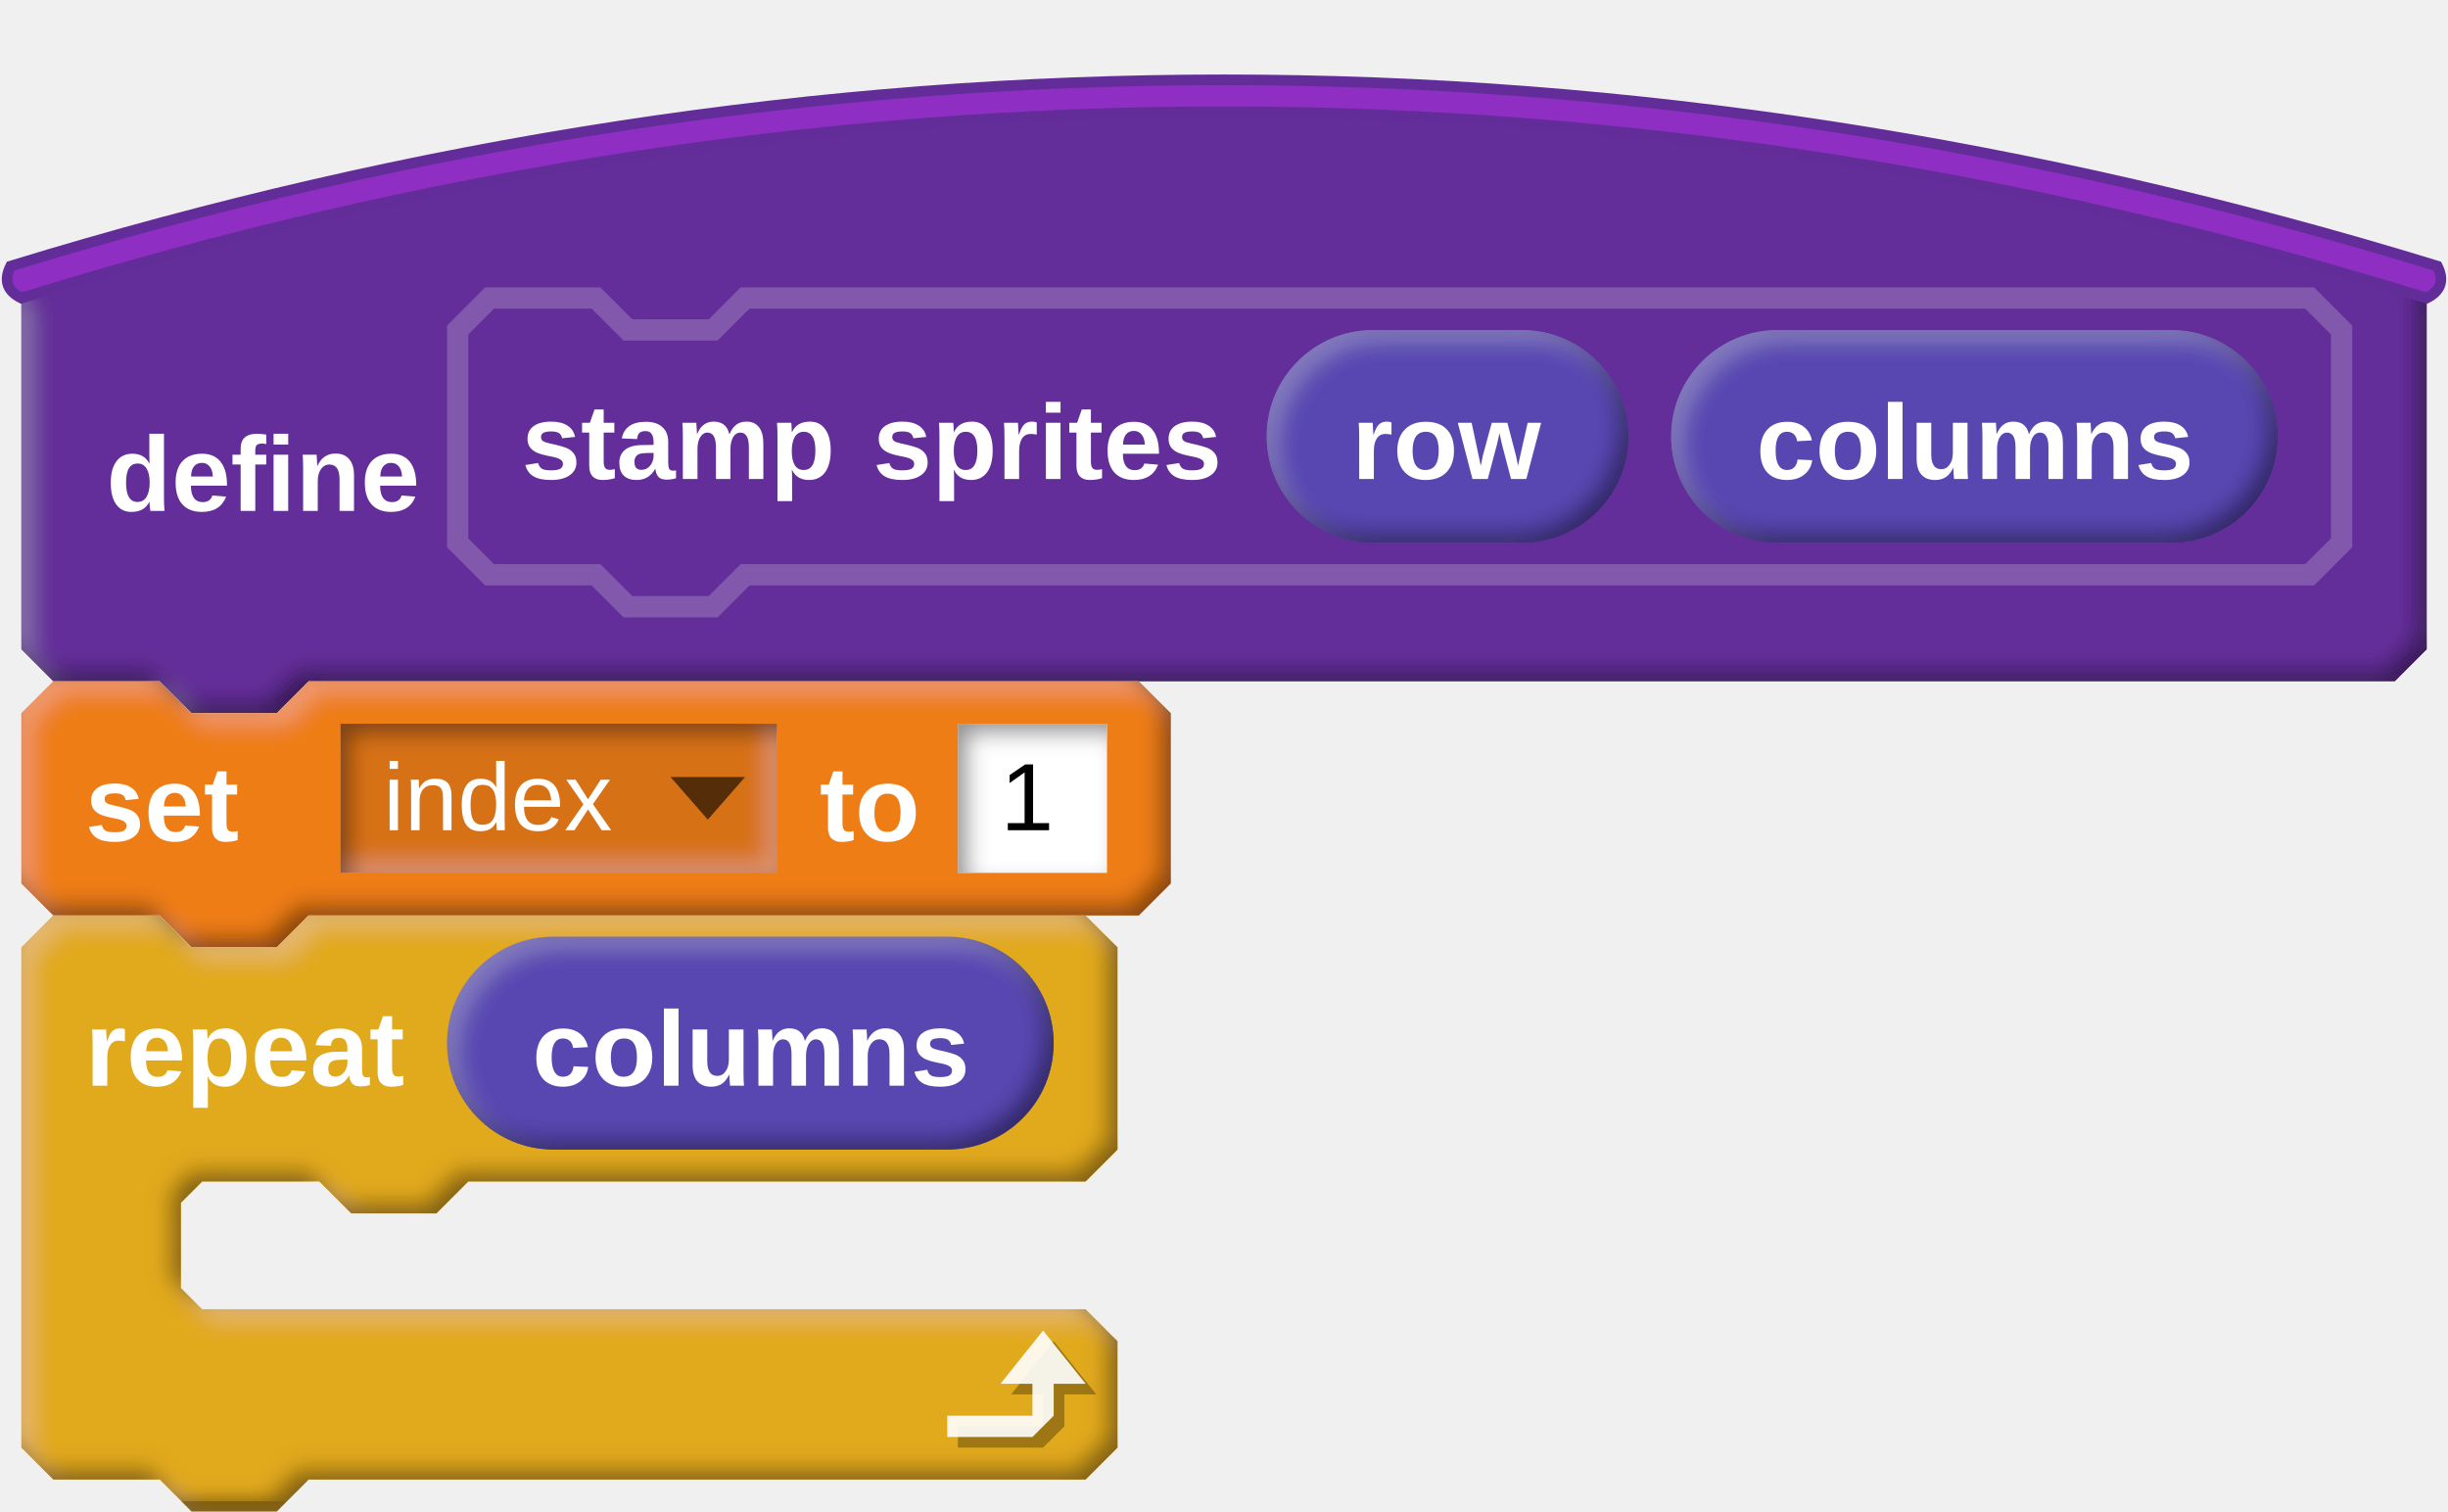
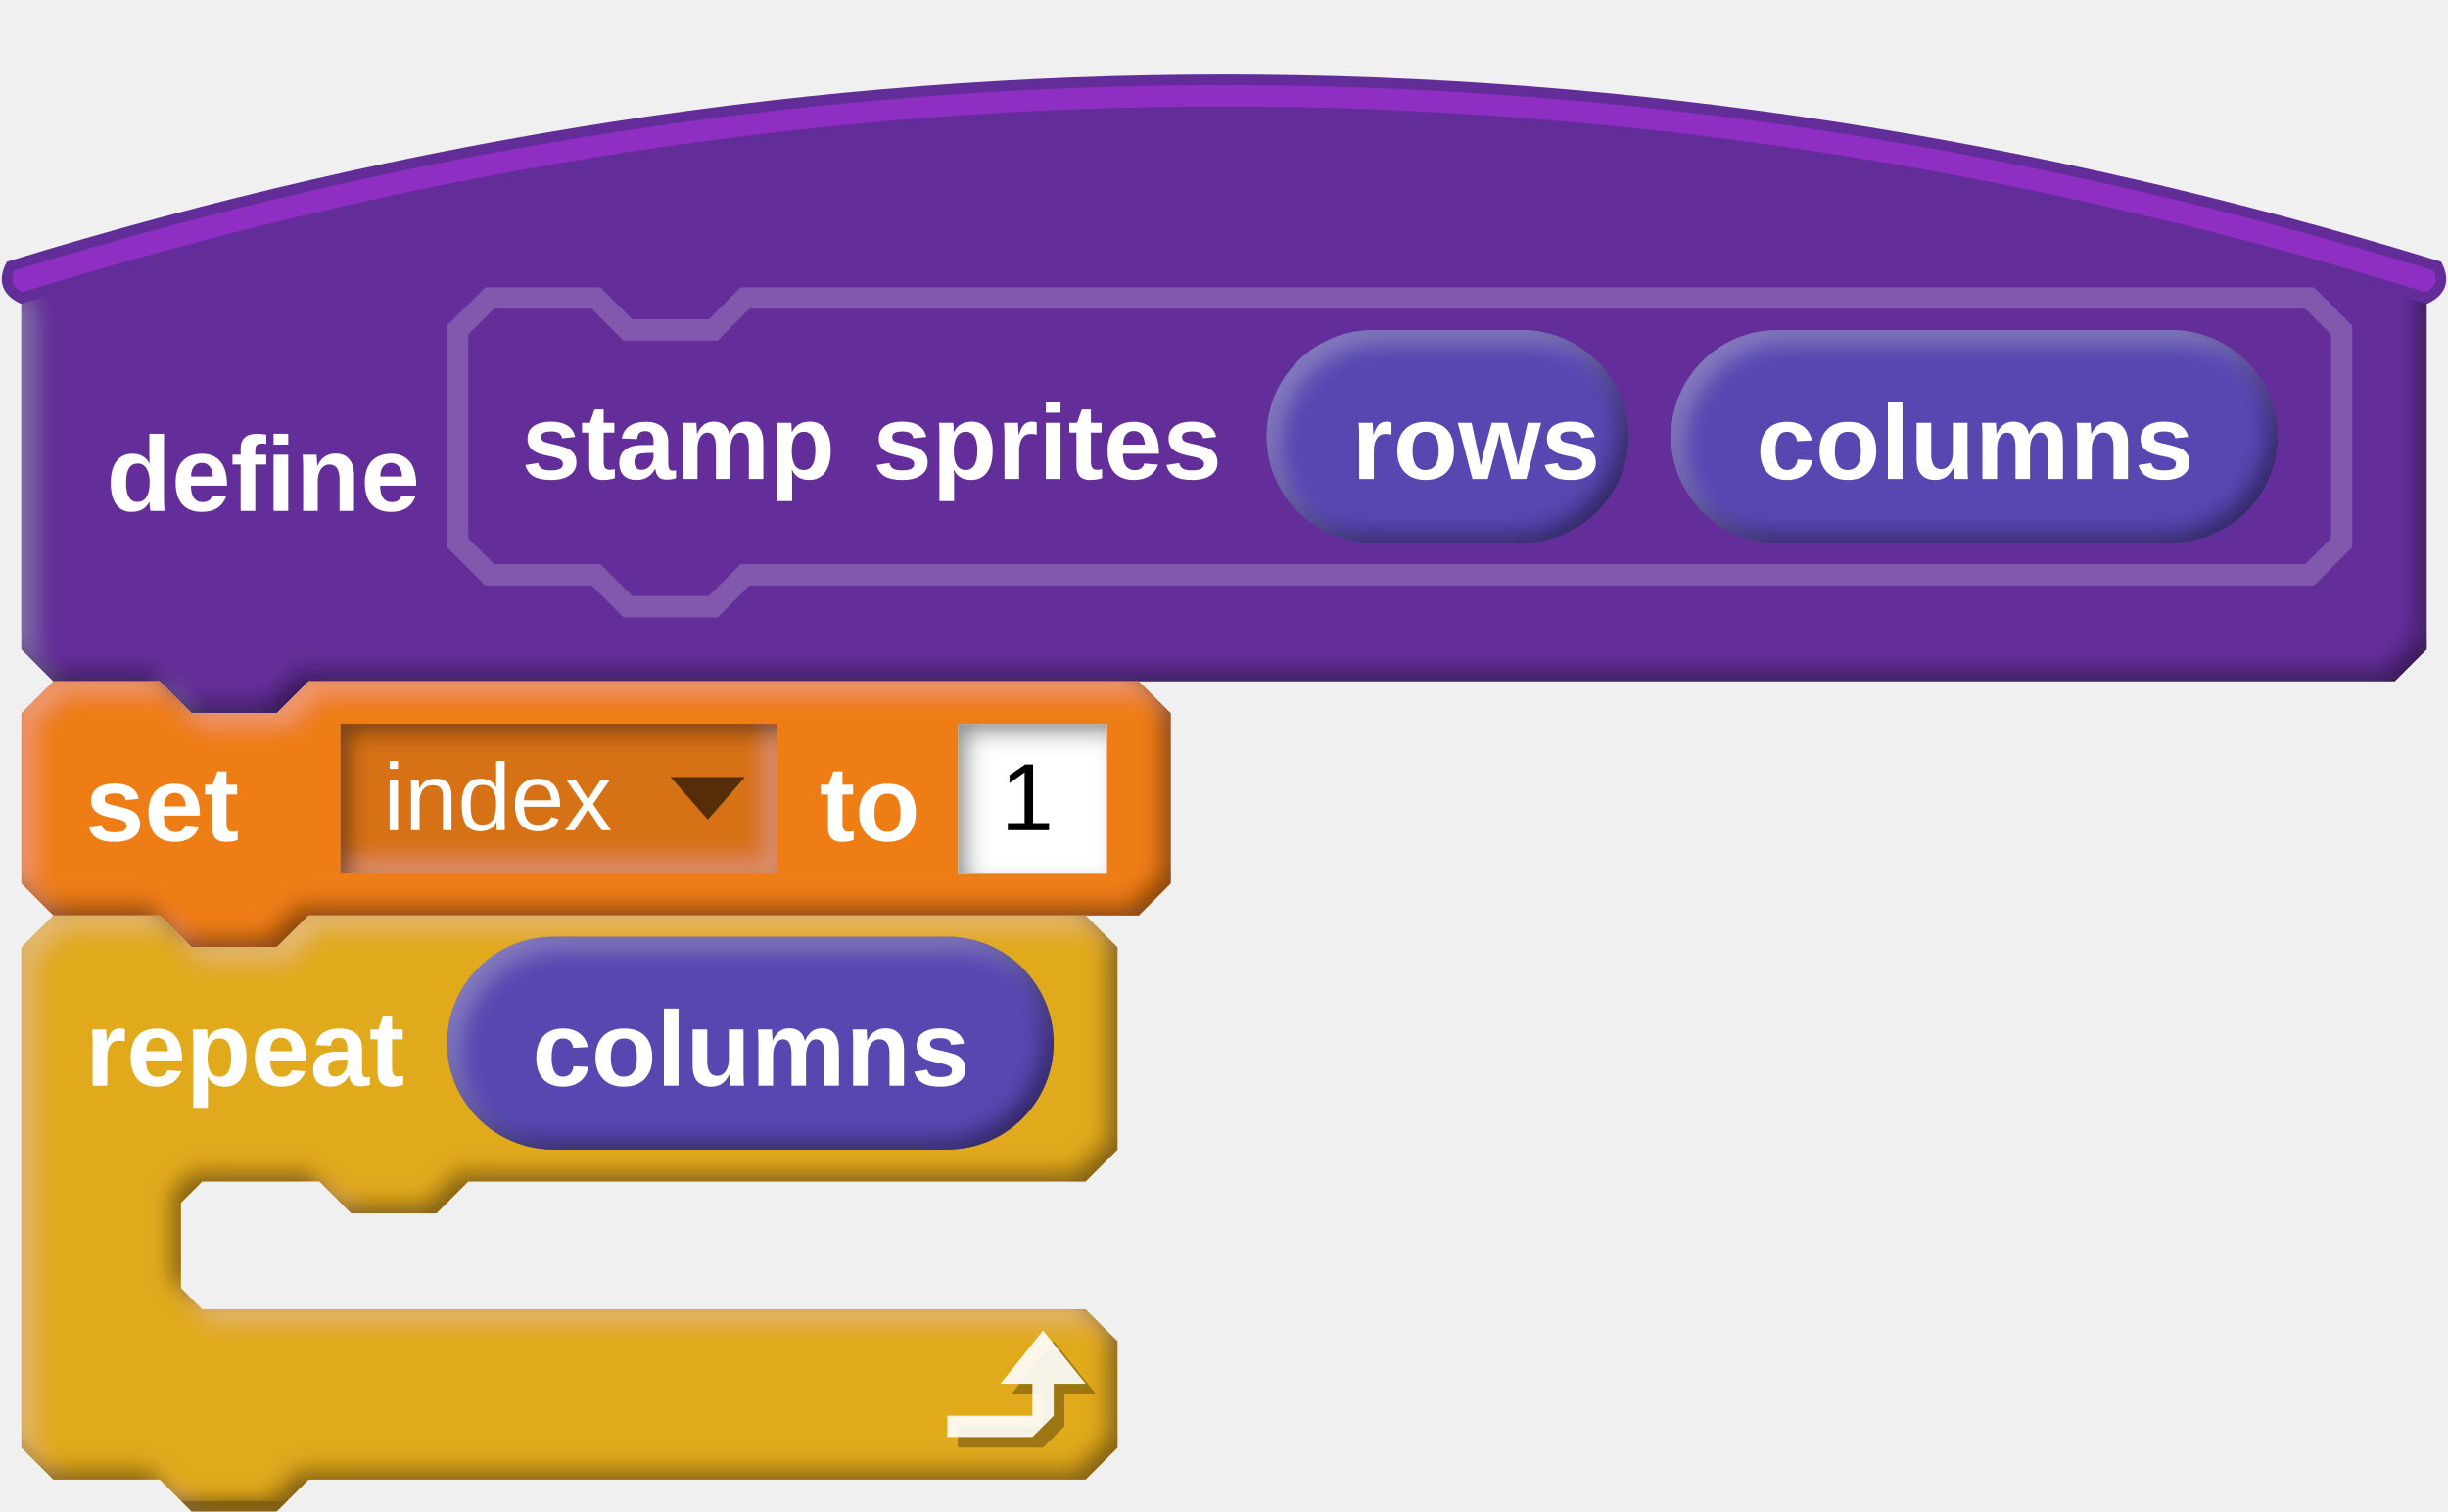
<svg xmlns="http://www.w3.org/2000/svg" xmlns:xlink="http://www.w3.org/1999/xlink" version="1.1" width="230" height="142">
  <defs>
    <filter id="bevelFilter" x0="-50%" y0="-50%" width="200%" height="200%">
      <feGaussianBlur result="blur-1" in="SourceAlpha" stdDeviation="1 1" />
      <feFlood result="flood-2" in="undefined" flood-color="#fff" flood-opacity="0.15" />
      <feOffset result="offset-3" in="blur-1" dx="1" dy="1" />
      <feComposite result="comp-4" operator="arithmetic" in="SourceAlpha" in2="offset-3" k2="1" k3="-1" />
      <feComposite result="comp-5" operator="in" in="flood-2" in2="comp-4" />
      <feFlood result="flood-6" in="undefined" flood-color="#000" flood-opacity="0.7" />
      <feOffset result="offset-7" in="blur-1" dx="-1" dy="-1" />
      <feComposite result="comp-8" operator="arithmetic" in="SourceAlpha" in2="offset-7" k2="1" k3="-1" />
      <feComposite result="comp-9" operator="in" in="flood-6" in2="comp-8" />
      <feMerge result="merge-10">
        <feMergeNode in="SourceGraphic" />
        <feMergeNode in="comp-5" />
        <feMergeNode in="comp-9" />
      </feMerge>
    </filter>
    <filter id="inputBevelFilter" x0="-50%" y0="-50%" width="200%" height="200%">
      <feGaussianBlur result="blur-1" in="SourceAlpha" stdDeviation="1 1" />
      <feFlood result="flood-2" in="undefined" flood-color="#fff" flood-opacity="0.15" />
      <feOffset result="offset-3" in="blur-1" dx="-1" dy="-1" />
      <feComposite result="comp-4" operator="arithmetic" in="SourceAlpha" in2="offset-3" k2="1" k3="-1" />
      <feComposite result="comp-5" operator="in" in="flood-2" in2="comp-4" />
      <feFlood result="flood-6" in="undefined" flood-color="#000" flood-opacity="0.7" />
      <feOffset result="offset-7" in="blur-1" dx="1" dy="1" />
      <feComposite result="comp-8" operator="arithmetic" in="SourceAlpha" in2="offset-7" k2="1" k3="-1" />
      <feComposite result="comp-9" operator="in" in="flood-6" in2="comp-8" />
      <feMerge result="merge-10">
        <feMergeNode in="SourceGraphic" />
        <feMergeNode in="comp-5" />
        <feMergeNode in="comp-9" />
      </feMerge>
    </filter>
    <filter id="inputDarkFilter" x0="-50%" y0="-50%" width="200%" height="200%">
      <feFlood result="flood-1" in="undefined" flood-color="#000" flood-opacity="0.2" />
      <feComposite result="comp-2" operator="in" in="flood-1" in2="SourceAlpha" />
      <feMerge result="merge-3">
        <feMergeNode in="SourceGraphic" />
        <feMergeNode in="comp-2" />
      </feMerge>
    </filter>
    <path d="M1.504 21L0 19.493 4.567 0h1.948l-.5 2.418s1.002-.502 3.006 0c2.006.503 3.008 2.01 6.517 2.01 3.508 0 4.463-.545 4.463-.545l-.823 9.892s-2.137 1.005-5.144.696c-3.007-.307-3.007-2.007-6.014-2.51-3.008-.502-4.512.503-4.512.503L1.504 21z" fill="#3f8d15" id="greenFlag" />
    <path d="M6.724 0C3.01 0 0 2.91 0 6.5c0 2.316 1.253 4.35 3.14 5.5H5.17v-1.256C3.364 10.126 2.07 8.46 2.07 6.5 2.07 4.015 4.152 2 6.723 2c1.14 0 2.184.396 2.993 1.053L8.31 4.13c-.45.344-.398.826.11 1.08L15 8.5 13.858.992c-.083-.547-.514-.714-.963-.37l-1.532 1.172A6.825 6.825 0 0 0 6.723 0z" fill="#fff" id="turnRight" />
    <path d="M3.637 1.794A6.825 6.825 0 0 1 8.277 0C11.99 0 15 2.91 15 6.5c0 2.316-1.253 4.35-3.14 5.5H9.83v-1.256c1.808-.618 3.103-2.285 3.103-4.244 0-2.485-2.083-4.5-4.654-4.5-1.14 0-2.184.396-2.993 1.053L6.69 4.13c.45.344.398.826-.11 1.08L0 8.5 1.142.992c.083-.547.514-.714.963-.37l1.532 1.172z" fill="#fff" id="turnLeft" />
    <path d="M0 0L4 4L0 8Z" fill="#111" id="addInput" />
    <path d="M4 0L4 8L0 4Z" fill="#111" id="delInput" />
    <g id="loopArrow">
      <path d="M8 0l2 -2l0 -3l3 0l-4 -5l-4 5l3 0l0 3l-8 0l0 2" fill="#000" opacity="0.3" />
      <path d="M8 0l2 -2l0 -3l3 0l-4 -5l-4 5l3 0l0 3l-8 0l0 2" fill="#fff" opacity="0.9" transform="translate(-1 -1)" />
    </g>
    <style>.sb-label{font-family:Lucida Grande,Verdana,Arial,DejaVu Sans,sans-serif;font-weight:700;fill:#fff;font-size:10px;word-spacing:+1px}.sb-obsolete{fill:#d42828}.sb-motion{fill:#4a6cd4}.sb-looks{fill:#8a55d7}.sb-sound{fill:#bb42c3}.sb-pen{fill:#0e9a6c}.sb-events{fill:#c88330}.sb-control{fill:#e1a91a}.sb-sensing{fill:#2ca5e2}.sb-operators{fill:#5cb712}.sb-variables{fill:#ee7d16}.sb-list{fill:#cc5b22}.sb-custom{fill:#632d99}.sb-custom-arg{fill:#5947b1}.sb-extension{fill:#4b4a60}.sb-grey{fill:#969696}.sb-bevel{filter:url(#bevelFilter)}.sb-input{filter:url(#inputBevelFilter)}.sb-input-number,.sb-input-number-dropdown,.sb-input-string{fill:#fff}.sb-literal-dropdown,.sb-literal-number,.sb-literal-number-dropdown,.sb-literal-string{font-weight:400;font-size:9px;word-spacing:0}.sb-literal-number,.sb-literal-number-dropdown,.sb-literal-string{fill:#000}.sb-darker{filter:url(#inputDarkFilter)}.sb-outline{stroke:#fff;stroke-opacity:.2;stroke-width:2;fill:none}.sb-define-hat-cap{stroke:#632d99;stroke-width:1;fill:#8e2ec2}.sb-comment{fill:#ffffa5;stroke:#d0d1d2;stroke-width:1}.sb-comment-line{fill:#ffff80}.sb-comment-label{font-family:Helevetica,Arial,DejaVu Sans,sans-serif;font-weight:700;fill:#5c5d5f;word-spacing:0;font-size:12px}</style>
  </defs>
  <g>
    <g transform="translate(0 0)">
      <g transform="translate(2 0)">
        <g transform="translate(0 12)">
          <path d="M 0 15 Q 113 -20 226 15 L 226 49 L 223 52 L 27 52 L 24 55 L 16 55 L 13 52 L 3 52 L 0 49 M -1 13 Q 113 -22 227 13 Q 228 15 226 16 Q 113 -19 0 16 Q -2 15 -1 13 Z" class="sb-custom sb-bevel" />
          <path d="M -1 13 Q 113 -22 227 13 Q 228 15 226 16 Q 113 -19 0 16 Q -2 15 -1 13 Z" class="sb-define-hat-cap" />
        </g>
        <text x="0" y="10" class="sb-label " transform="translate(8 38)">define</text>
        <g transform="translate(41 28)">
          <path d="M 0 3 L 3 0 L 13 0 L 16 3 L 24 3 L 27 0 L 174 0 L 177 3 L 177 23 L 174 26 L 27 26 L 24 29 L 16 29 L 13 26 L 3 26 L 0 23 Z" class="sb-outline" />
          <text x="0" y="10" class="sb-label " transform="translate(6 7)">stamp</text>
          <text x="0" y="10" class="sb-label " transform="translate(39 7)">sprites</text>
          <g transform="translate(76 3)">
            <path d="M 10 0 L 24 0 A 10 10 0 0 1 24 20 L 10 20 A 10 10 0 0 1 10 0 Z" class="sb-custom-arg sb-bevel" />
-             <text x="0" y="10" class="sb-label " transform="translate(8 4)">row</text>
+             <text x="0" y="10" class="sb-label " transform="translate(8 4)">rows</text>
          </g>
          <g transform="translate(114 3)">
            <path d="M 10 0 L 47 0 A 10 10 0 0 1 47 20 L 10 20 A 10 10 0 0 1 10 0 Z" class="sb-custom-arg sb-bevel" />
            <text x="0" y="10" class="sb-label " transform="translate(8 4)">columns</text>
          </g>
        </g>
      </g>
      <g transform="translate(2 64)">
        <path d="M 0 3 L 3 0 L 13 0 L 16 3 L 24 3 L 27 0 L 105 0 L 108 3 L 108 19 L 105 22 L 27 22 L 24 25 L 16 25 L 13 22 L 3 22 L 0 19 Z" class="sb-variables sb-bevel" />
        <text x="0" y="10" class="sb-label " transform="translate(6 5)">set</text>
        <g transform="translate(30 4)">
          <g width="41" height="14" class="sb-input sb-input-dropdown">
            <rect x="0" y="0" width="41" height="14" class="sb-variables sb-darker" />
          </g>
          <text x="0" y="10" class="sb-label sb-literal-dropdown" transform="translate(4 0)">index</text>
          <polygon points="7 0 3.5 4 0 0" fill="#000" opacity="0.6" transform="translate(31 5)" />
        </g>
        <text x="0" y="10" class="sb-label " transform="translate(75 5)">to</text>
        <g transform="translate(88 4)">
          <rect x="0" y="0" width="14" height="14" class="sb-input sb-input-string" />
          <text x="0" y="10" class="sb-label sb-literal-string" transform="translate(4 0)">1</text>
        </g>
      </g>
      <g transform="translate(2 86)">
        <path d="M 0 3 L 3 0 L 13 0 L 16 3 L 24 3 L 27 0 L 100 0 L 103 3 L 103 22 L 100 25 L 42 25 L 39 28 L 31 28 L 28 25 L 17 25 L 15 27 L 15 35 L 17 37 L 100 37 L 103 40 L 103 50 L 100 53 L 27 53 L 24 56 L 16 56 L 13 53 L 3 53 L 0 50" class="sb-control sb-bevel" />
        <text x="0" y="10" class="sb-label " transform="translate(6 6)">repeat</text>
        <g transform="translate(40 2)">
          <path d="M 10 0 L 47 0 A 10 10 0 0 1 47 20 L 10 20 A 10 10 0 0 1 10 0 Z" class="sb-custom-arg sb-bevel" />
          <text x="0" y="10" class="sb-label " transform="translate(8 4)">columns</text>
        </g>
        <use xlink:href="#loopArrow" transform="translate(88 50)" />
        <g transform="translate(15 25)" />
      </g>
    </g>
  </g>
</svg>
